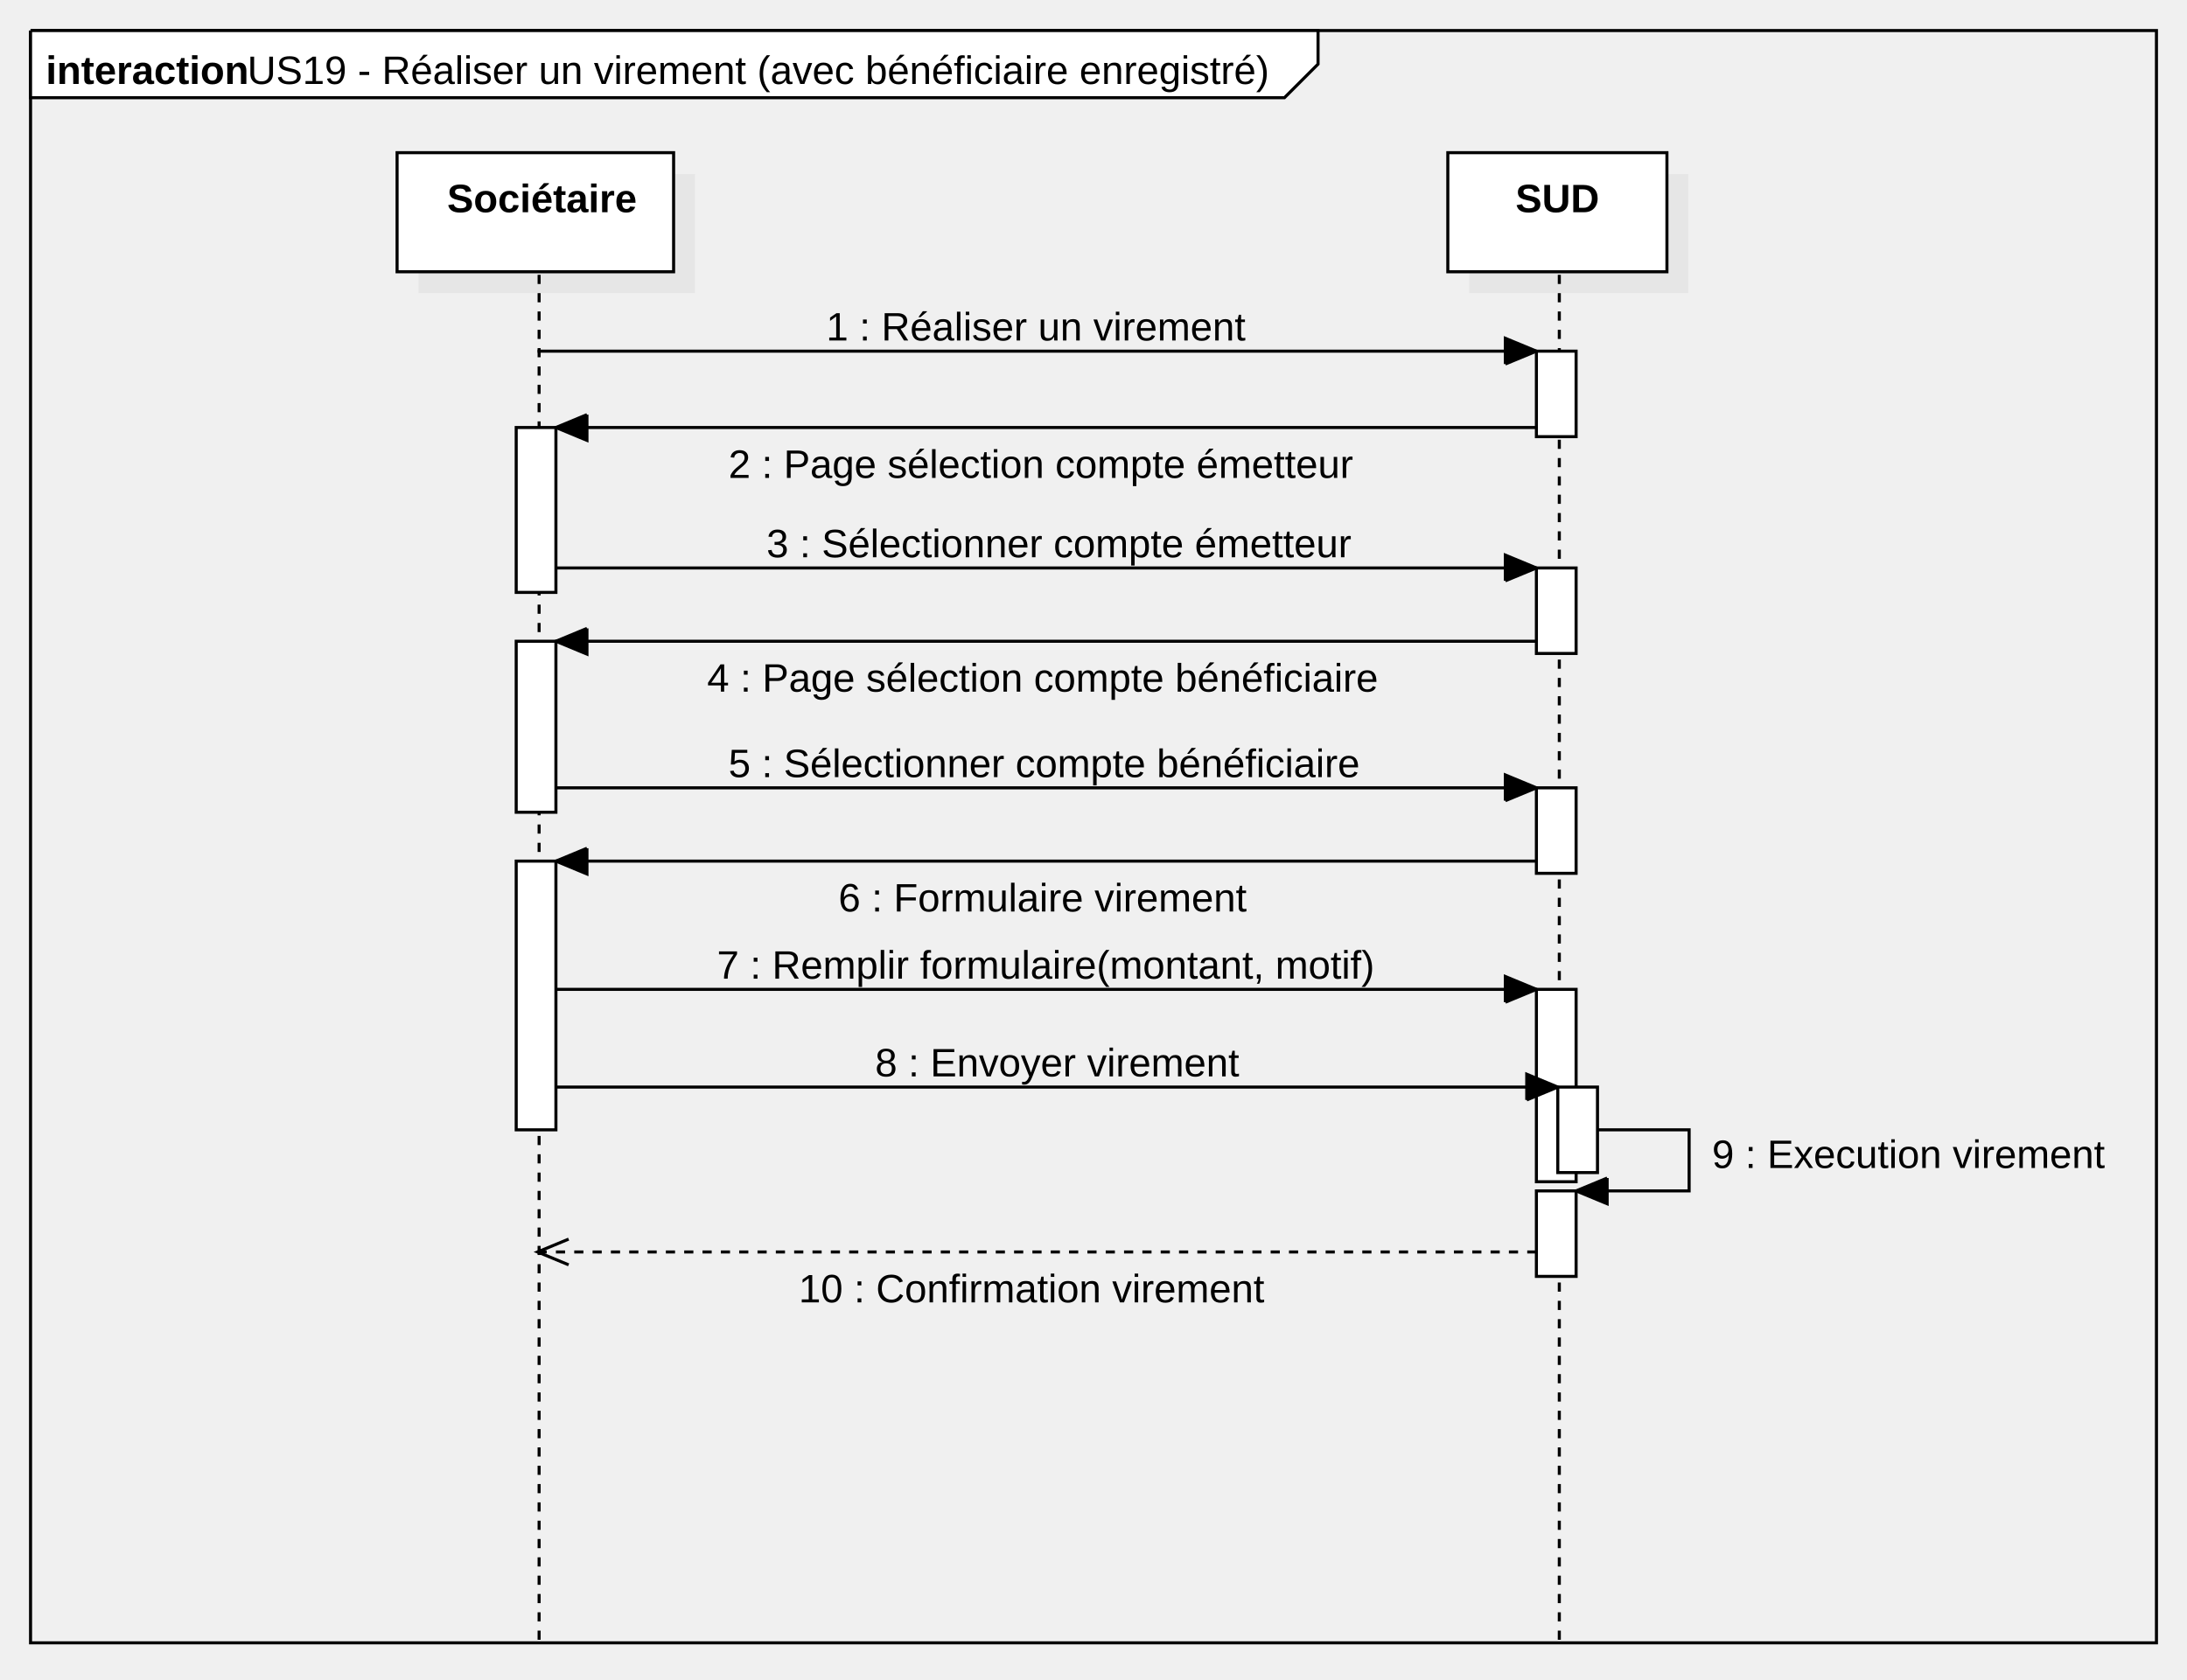
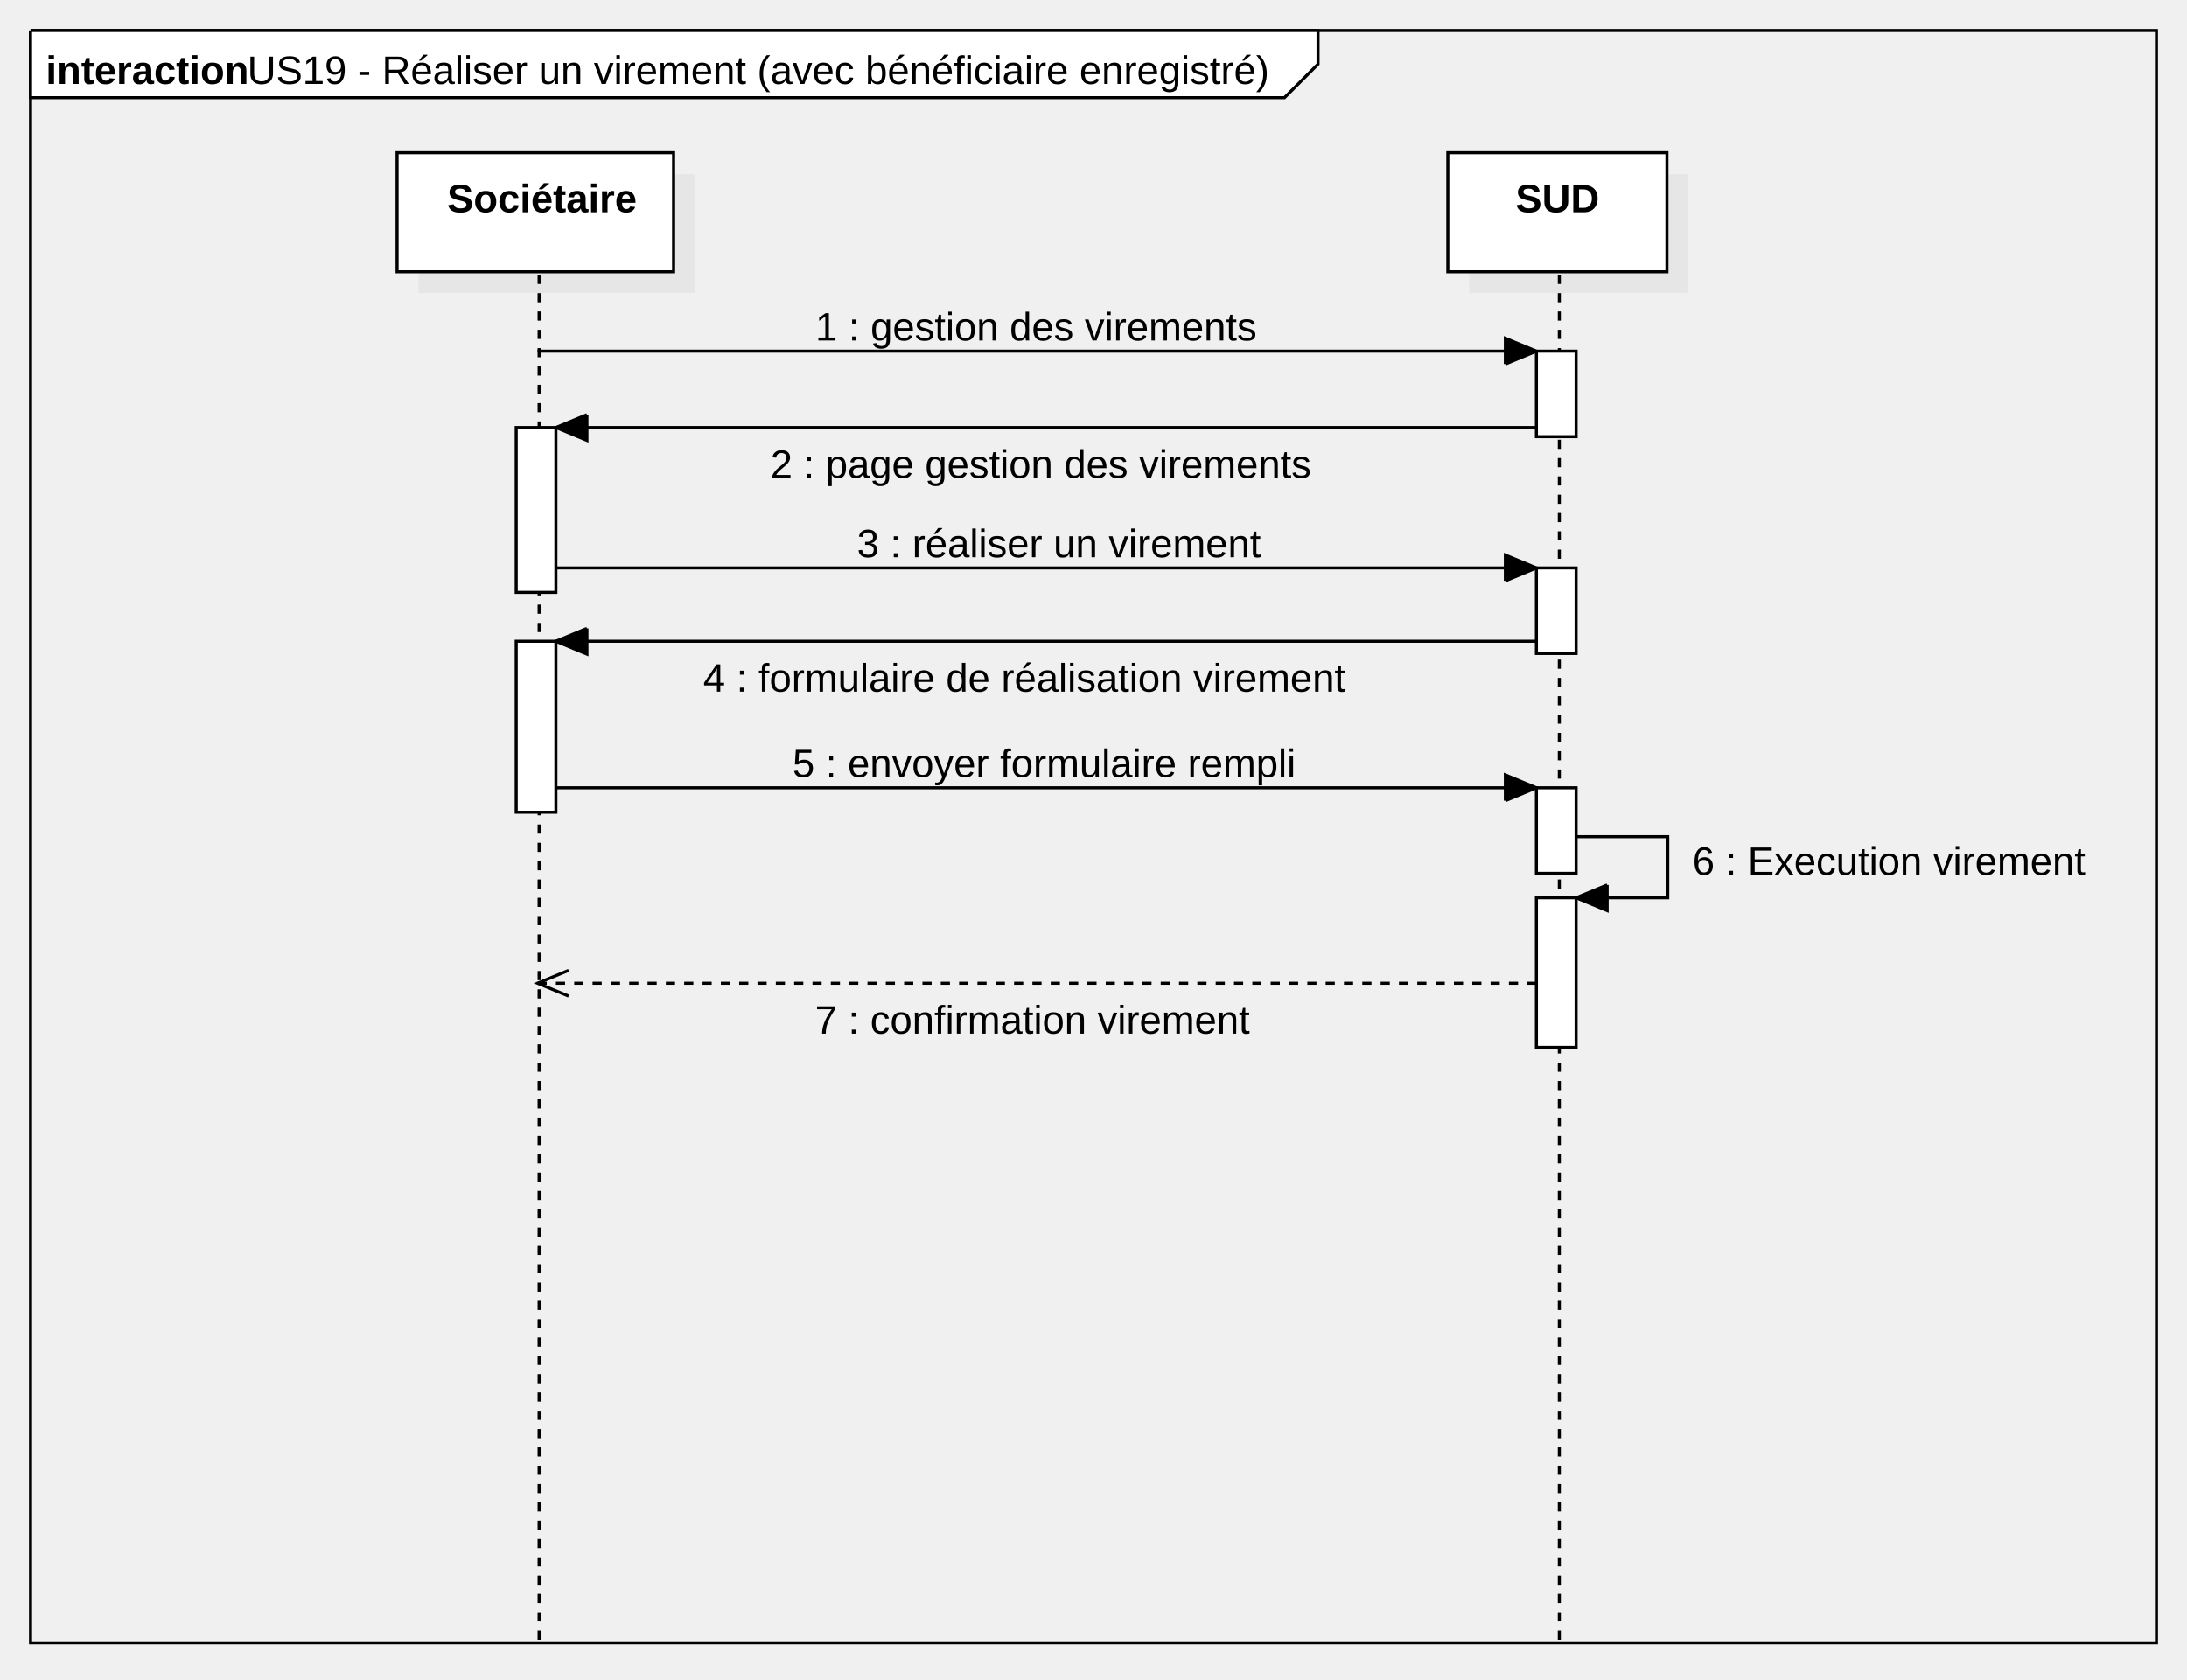
<svg xmlns="http://www.w3.org/2000/svg" version="1.1" width="716" height="550">
  <defs />
  <g>
    <g transform="translate(-14,10) scale(1,1)">
      <path fill="none" stroke="#000000" d="M 24 0 L 720 0 L 720 528 L 24 528 L 24 0" stroke-miterlimit="10" />
    </g>
    <g transform="translate(-14,10) scale(1,1)">
      <path fill="#ffffff" stroke="none" d="M 24 0 L 24 22 L 434.513 22 L 445.513 11 L 445.513 0 L 24 0" />
    </g>
    <g transform="translate(-14,10) scale(1,1)">
      <path fill="none" stroke="#000000" d="M 24 0 L 24 22 L 434.513 22 L 445.513 11 L 445.513 0 L 24 0 L 24 0" stroke-miterlimit="10" />
    </g>
    <g transform="translate(-14,10) scale(1,1)">
      <g>
        <path fill="none" stroke="none" />
        <text fill="#000000" stroke="none" font-family="Arial" font-size="13px" font-style="normal" font-weight="normal" text-decoration="none" x="94.979" y="17.5">US19 - Réaliser un virement (avec bénéficiaire enregistré)</text>
      </g>
    </g>
    <g transform="translate(-14,10) scale(1,1)">
      <g>
        <path fill="none" stroke="none" />
        <text fill="#000000" stroke="none" font-family="Arial" font-size="13px" font-style="normal" font-weight="bold" text-decoration="none" x="29" y="17.5">interaction</text>
      </g>
    </g>
    <g transform="translate(-14,10) scale(1,1)">
      <rect fill="#C0C0C0" stroke="none" x="151" y="47" width="90.532" height="39" opacity="0.2" />
    </g>
    <g transform="translate(-14,10) scale(1,1)">
      <rect fill="#ffffff" stroke="none" x="144" y="40" width="90.532" height="39" />
    </g>
    <g transform="translate(-14,10) scale(1,1)">
      <path fill="none" stroke="#000000" d="M 144 40 L 234.532 40 L 234.532 79 L 144 79 L 144 40 Z Z" stroke-miterlimit="10" />
    </g>
    <g transform="translate(-14,10) scale(1,1)">
      <g>
        <path fill="none" stroke="none" />
        <text fill="#000000" stroke="none" font-family="Arial" font-size="13px" font-style="normal" font-weight="bold" text-decoration="none" x="160.362" y="59.5">Sociétaire</text>
      </g>
    </g>
    <g transform="translate(-14,10) scale(1,1)">
      <path fill="none" stroke="#000000" d="M 190.5 80 L 190.5 530" stroke-miterlimit="10" stroke-dasharray="3" />
    </g>
    <g transform="translate(-14,10) scale(1,1)">
      <rect fill="#C0C0C0" stroke="none" x="495" y="47" width="71.736" height="39" opacity="0.2" />
    </g>
    <g transform="translate(-14,10) scale(1,1)">
      <rect fill="#ffffff" stroke="none" x="488" y="40" width="71.736" height="39" />
    </g>
    <g transform="translate(-14,10) scale(1,1)">
      <path fill="none" stroke="#000000" d="M 488 40 L 559.736 40 L 559.736 79 L 488 79 L 488 40 Z Z" stroke-miterlimit="10" />
    </g>
    <g transform="translate(-14,10) scale(1,1)">
      <g>
        <path fill="none" stroke="none" />
        <text fill="#000000" stroke="none" font-family="Arial" font-size="13px" font-style="normal" font-weight="bold" text-decoration="none" x="510.145" y="59.5">SUD</text>
      </g>
    </g>
    <g transform="translate(-14,10) scale(1,1)">
      <path fill="none" stroke="#000000" d="M 524.5 80 L 524.5 530" stroke-miterlimit="10" stroke-dasharray="3" />
    </g>
    <g transform="translate(-14,10) scale(1,1)">
      <path fill="none" stroke="#000000" d="M 190 105 L 517 105" stroke-miterlimit="10" />
    </g>
    <g transform="translate(-14,10) scale(1,1)">
      <path fill="#000000" stroke="none" d="M 506.837 109.21 L 517 105 L 506.837 100.79" />
    </g>
    <g transform="translate(-14,10) scale(1,1)">
      <path fill="none" stroke="#000000" d="M 506.837 109.21 L 517 105 L 506.837 100.79 L 506.837 109.21" stroke-miterlimit="10" />
    </g>
    <g transform="translate(-14,10) scale(1,1)">
      <g>
        <path fill="none" stroke="none" />
-         <text fill="#000000" stroke="none" font-family="Arial" font-size="13px" font-style="normal" font-weight="normal" text-decoration="none" x="284.5" y="101.5">1 : Réaliser un virement</text>
+         <text fill="#000000" stroke="none" font-family="Arial" font-size="13px" font-style="normal" font-weight="normal" text-decoration="none" x="280.941" y="101.5">1 : gestion des virements</text>
      </g>
    </g>
    <g transform="translate(-14,10) scale(1,1)">
      <rect fill="#ffffff" stroke="none" x="517" y="105" width="13" height="28" />
    </g>
    <g transform="translate(-14,10) scale(1,1)">
      <path fill="none" stroke="#000000" d="M 517 105 L 530 105 L 530 133 L 517 133 L 517 105 Z Z" stroke-miterlimit="10" />
    </g>
    <g transform="translate(-14,10) scale(1,1)">
      <path fill="none" stroke="#000000" d="M 517 130 L 196 130" stroke-miterlimit="10" />
    </g>
    <g transform="translate(-14,10) scale(1,1)">
      <path fill="#000000" stroke="none" d="M 206.163 125.79 L 196 130 L 206.163 134.21" />
    </g>
    <g transform="translate(-14,10) scale(1,1)">
      <path fill="none" stroke="#000000" d="M 206.163 125.79 L 196 130 L 206.163 134.21 L 206.163 125.79" stroke-miterlimit="10" />
    </g>
    <g transform="translate(-14,10) scale(1,1)">
      <g>
        <path fill="none" stroke="none" />
-         <text fill="#000000" stroke="none" font-family="Arial" font-size="13px" font-style="normal" font-weight="normal" text-decoration="none" x="252.5" y="146.5">2 : Page sélection compte émetteur</text>
+         <text fill="#000000" stroke="none" font-family="Arial" font-size="13px" font-style="normal" font-weight="normal" text-decoration="none" x="266.227" y="146.5">2 : page gestion des virements</text>
      </g>
    </g>
    <g transform="translate(-14,10) scale(1,1)">
      <rect fill="#ffffff" stroke="none" x="183" y="130" width="13" height="54" />
    </g>
    <g transform="translate(-14,10) scale(1,1)">
      <path fill="none" stroke="#000000" d="M 183 130 L 196 130 L 196 184 L 183 184 L 183 130 Z Z" stroke-miterlimit="10" />
    </g>
    <g transform="translate(-14,10) scale(1,1)">
      <path fill="none" stroke="#000000" d="M 196 176 L 517 176" stroke-miterlimit="10" />
    </g>
    <g transform="translate(-14,10) scale(1,1)">
      <path fill="#000000" stroke="none" d="M 506.837 180.21 L 517 176 L 506.837 171.79" />
    </g>
    <g transform="translate(-14,10) scale(1,1)">
      <path fill="none" stroke="#000000" d="M 506.837 180.21 L 517 176 L 506.837 171.79 L 506.837 180.21" stroke-miterlimit="10" />
    </g>
    <g transform="translate(-14,10) scale(1,1)">
      <g>
        <path fill="none" stroke="none" />
-         <text fill="#000000" stroke="none" font-family="Arial" font-size="13px" font-style="normal" font-weight="normal" text-decoration="none" x="264.944" y="172.5">3 : Sélectionner compte émetteur</text>
+         <text fill="#000000" stroke="none" font-family="Arial" font-size="13px" font-style="normal" font-weight="normal" text-decoration="none" x="294.578" y="172.5">3 : réaliser un virement</text>
      </g>
    </g>
    <g transform="translate(-14,10) scale(1,1)">
      <rect fill="#ffffff" stroke="none" x="517" y="176" width="13" height="28" />
    </g>
    <g transform="translate(-14,10) scale(1,1)">
      <path fill="none" stroke="#000000" d="M 517 176 L 530 176 L 530 204 L 517 204 L 517 176 Z Z" stroke-miterlimit="10" />
    </g>
    <g transform="translate(-14,10) scale(1,1)">
      <path fill="none" stroke="#000000" d="M 517 200 L 196 200" stroke-miterlimit="10" />
    </g>
    <g transform="translate(-14,10) scale(1,1)">
      <path fill="#000000" stroke="none" d="M 206.163 195.79 L 196 200 L 206.163 204.21" />
    </g>
    <g transform="translate(-14,10) scale(1,1)">
      <path fill="none" stroke="#000000" d="M 206.163 195.79 L 196 200 L 206.163 204.21 L 206.163 195.79" stroke-miterlimit="10" />
    </g>
    <g transform="translate(-14,10) scale(1,1)">
      <g>
        <path fill="none" stroke="none" />
-         <text fill="#000000" stroke="none" font-family="Arial" font-size="13px" font-style="normal" font-weight="normal" text-decoration="none" x="245.5" y="216.5">4 : Page sélection compte bénéficiaire</text>
+         <text fill="#000000" stroke="none" font-family="Arial" font-size="13px" font-style="normal" font-weight="normal" text-decoration="none" x="244.213" y="216.5">4 : formulaire de réalisation virement</text>
      </g>
    </g>
    <g transform="translate(-14,10) scale(1,1)">
      <rect fill="#ffffff" stroke="none" x="183" y="200" width="13" height="56" />
    </g>
    <g transform="translate(-14,10) scale(1,1)">
      <path fill="none" stroke="#000000" d="M 183 200 L 196 200 L 196 256 L 183 256 L 183 200 Z Z" stroke-miterlimit="10" />
    </g>
    <g transform="translate(-14,10) scale(1,1)">
      <path fill="none" stroke="#000000" d="M 196 248 L 517 248" stroke-miterlimit="10" />
    </g>
    <g transform="translate(-14,10) scale(1,1)">
      <path fill="#000000" stroke="none" d="M 506.837 252.21 L 517 248 L 506.837 243.79" />
    </g>
    <g transform="translate(-14,10) scale(1,1)">
      <path fill="none" stroke="#000000" d="M 506.837 252.21 L 517 248 L 506.837 243.79 L 506.837 252.21" stroke-miterlimit="10" />
    </g>
    <g transform="translate(-14,10) scale(1,1)">
      <g>
        <path fill="none" stroke="none" />
-         <text fill="#000000" stroke="none" font-family="Arial" font-size="13px" font-style="normal" font-weight="normal" text-decoration="none" x="252.5" y="244.5">5 : Sélectionner compte bénéficiaire</text>
+         <text fill="#000000" stroke="none" font-family="Arial" font-size="13px" font-style="normal" font-weight="normal" text-decoration="none" x="273.473" y="244.5">5 : envoyer formulaire rempli</text>
      </g>
    </g>
    <g transform="translate(-14,10) scale(1,1)">
      <rect fill="#ffffff" stroke="none" x="517" y="248" width="13" height="28" />
    </g>
    <g transform="translate(-14,10) scale(1,1)">
      <path fill="none" stroke="#000000" d="M 517 248 L 530 248 L 530 276 L 517 276 L 517 248 Z Z" stroke-miterlimit="10" />
    </g>
    <g transform="translate(-14,10) scale(1,1)">
-       <path fill="none" stroke="#000000" d="M 517 272 L 196 272" stroke-miterlimit="10" />
-     </g>
-     <g transform="translate(-14,10) scale(1,1)">
-       <path fill="#000000" stroke="none" d="M 206.163 267.79 L 196 272 L 206.163 276.21" />
-     </g>
-     <g transform="translate(-14,10) scale(1,1)">
-       <path fill="none" stroke="#000000" d="M 206.163 267.79 L 196 272 L 206.163 276.21 L 206.163 267.79" stroke-miterlimit="10" />
-     </g>
-     <g transform="translate(-14,10) scale(1,1)">
-       <g>
-         <path fill="none" stroke="none" />
-         <text fill="#000000" stroke="none" font-family="Arial" font-size="13px" font-style="normal" font-weight="normal" text-decoration="none" x="288.5" y="288.5">6 : Formulaire virement</text>
-       </g>
-     </g>
-     <g transform="translate(-14,10) scale(1,1)">
-       <rect fill="#ffffff" stroke="none" x="183" y="272" width="13" height="88" />
-     </g>
-     <g transform="translate(-14,10) scale(1,1)">
-       <path fill="none" stroke="#000000" d="M 183 272 L 196 272 L 196 360 L 183 360 L 183 272 Z Z" stroke-miterlimit="10" />
-     </g>
-     <g transform="translate(-14,10) scale(1,1)">
-       <path fill="none" stroke="#000000" d="M 196 314 L 517 314" stroke-miterlimit="10" />
-     </g>
-     <g transform="translate(-14,10) scale(1,1)">
-       <path fill="#000000" stroke="none" d="M 506.837 318.21 L 517 314 L 506.837 309.79" />
-     </g>
-     <g transform="translate(-14,10) scale(1,1)">
-       <path fill="none" stroke="#000000" d="M 506.837 318.21 L 517 314 L 506.837 309.79 L 506.837 318.21" stroke-miterlimit="10" />
-     </g>
-     <g transform="translate(-14,10) scale(1,1)">
-       <g>
-         <path fill="none" stroke="none" />
-         <text fill="#000000" stroke="none" font-family="Arial" font-size="13px" font-style="normal" font-weight="normal" text-decoration="none" x="248.719" y="310.5">7 : Remplir formulaire(montant, motif)</text>
-       </g>
-     </g>
-     <g transform="translate(-14,10) scale(1,1)">
-       <rect fill="#ffffff" stroke="none" x="517" y="314" width="13" height="63" />
-     </g>
-     <g transform="translate(-14,10) scale(1,1)">
-       <path fill="none" stroke="#000000" d="M 517 314 L 530 314 L 530 377 L 517 377 L 517 314 Z Z" stroke-miterlimit="10" />
-     </g>
-     <g transform="translate(-14,10) scale(1,1)">
-       <path fill="none" stroke="#000000" d="M 196 346 L 524 346" stroke-miterlimit="10" />
-     </g>
-     <g transform="translate(-14,10) scale(1,1)">
-       <path fill="#000000" stroke="none" d="M 513.837 350.21 L 524 346 L 513.837 341.79" />
-     </g>
-     <g transform="translate(-14,10) scale(1,1)">
-       <path fill="none" stroke="#000000" d="M 513.837 350.21 L 524 346 L 513.837 341.79 L 513.837 350.21" stroke-miterlimit="10" />
-     </g>
-     <g transform="translate(-14,10) scale(1,1)">
-       <g>
-         <path fill="none" stroke="none" />
-         <text fill="#000000" stroke="none" font-family="Arial" font-size="13px" font-style="normal" font-weight="normal" text-decoration="none" x="300.5" y="342.5">8 : Envoyer virement</text>
-       </g>
-     </g>
-     <g transform="translate(-14,10) scale(1,1)">
-       <rect fill="#ffffff" stroke="none" x="524" y="346" width="13" height="28" />
-     </g>
-     <g transform="translate(-14,10) scale(1,1)">
-       <path fill="none" stroke="#000000" d="M 524 346 L 537 346 L 537 374 L 524 374 L 524 346 Z Z" stroke-miterlimit="10" />
-     </g>
-     <g transform="translate(-14,10) scale(1,1)">
-       <path fill="none" stroke="#000000" d="M 537 360 L 567 360 L 567 380 L 530 380" stroke-miterlimit="10" />
-     </g>
-     <g transform="translate(-14,10) scale(1,1)">
-       <path fill="#000000" stroke="none" d="M 540.163 375.79 L 530 380 L 540.163 384.21" />
-     </g>
-     <g transform="translate(-14,10) scale(1,1)">
-       <path fill="none" stroke="#000000" d="M 540.163 375.79 L 530 380 L 540.163 384.21 L 540.163 375.79" stroke-miterlimit="10" />
-     </g>
-     <g transform="translate(-14,10) scale(1,1)">
-       <g>
-         <path fill="none" stroke="none" />
-         <text fill="#000000" stroke="none" font-family="Arial" font-size="13px" font-style="normal" font-weight="normal" text-decoration="none" x="574.5" y="372.5">9 : Execution virement</text>
-       </g>
-     </g>
-     <g transform="translate(-14,10) scale(1,1)">
-       <rect fill="#ffffff" stroke="none" x="517" y="380" width="13" height="28" />
-     </g>
-     <g transform="translate(-14,10) scale(1,1)">
-       <path fill="none" stroke="#000000" d="M 517 380 L 530 380 L 530 408 L 517 408 L 517 380 Z Z" stroke-miterlimit="10" />
-     </g>
-     <g transform="translate(-14,10) scale(1,1)">
-       <path fill="none" stroke="#000000" d="M 517 400 L 190 400" stroke-miterlimit="10" stroke-dasharray="3" />
-     </g>
-     <g transform="translate(-14,10) scale(1,1)">
-       <path fill="none" stroke="#000000" d="M 200.163 395.79 L 190 400 L 200.163 404.21" stroke-miterlimit="10" />
-     </g>
-     <g transform="translate(-14,10) scale(1,1)">
-       <g>
-         <path fill="none" stroke="none" />
-         <text fill="#000000" stroke="none" font-family="Arial" font-size="13px" font-style="normal" font-weight="normal" text-decoration="none" x="275.5" y="416.5">10 : Confirmation virement</text>
+       <path fill="none" stroke="#000000" d="M 530 264 L 560 264 L 560 284 L 530 284" stroke-miterlimit="10" />
+     </g>
+     <g transform="translate(-14,10) scale(1,1)">
+       <path fill="#000000" stroke="none" d="M 540.163 279.79 L 530 284 L 540.163 288.21" />
+     </g>
+     <g transform="translate(-14,10) scale(1,1)">
+       <path fill="none" stroke="#000000" d="M 540.163 279.79 L 530 284 L 540.163 288.21 L 540.163 279.79" stroke-miterlimit="10" />
+     </g>
+     <g transform="translate(-14,10) scale(1,1)">
+       <g>
+         <path fill="none" stroke="none" />
+         <text fill="#000000" stroke="none" font-family="Arial" font-size="13px" font-style="normal" font-weight="normal" text-decoration="none" x="568.115" y="276.5">6 : Execution virement</text>
+       </g>
+     </g>
+     <g transform="translate(-14,10) scale(1,1)">
+       <rect fill="#ffffff" stroke="none" x="517" y="284" width="13" height="49" />
+     </g>
+     <g transform="translate(-14,10) scale(1,1)">
+       <path fill="none" stroke="#000000" d="M 517 284 L 530 284 L 530 333 L 517 333 L 517 284 Z Z" stroke-miterlimit="10" />
+     </g>
+     <g transform="translate(-14,10) scale(1,1)">
+       <path fill="none" stroke="#000000" d="M 517 312 L 190 312" stroke-miterlimit="10" stroke-dasharray="3" />
+     </g>
+     <g transform="translate(-14,10) scale(1,1)">
+       <path fill="none" stroke="#000000" d="M 200.163 307.79 L 190 312 L 200.163 316.21" stroke-miterlimit="10" />
+     </g>
+     <g transform="translate(-14,10) scale(1,1)">
+       <g>
+         <path fill="none" stroke="none" />
+         <text fill="#000000" stroke="none" font-family="Arial" font-size="13px" font-style="normal" font-weight="normal" text-decoration="none" x="280.833" y="328.5">7 : confirmation virement</text>
      </g>
    </g>
  </g>
</svg>
